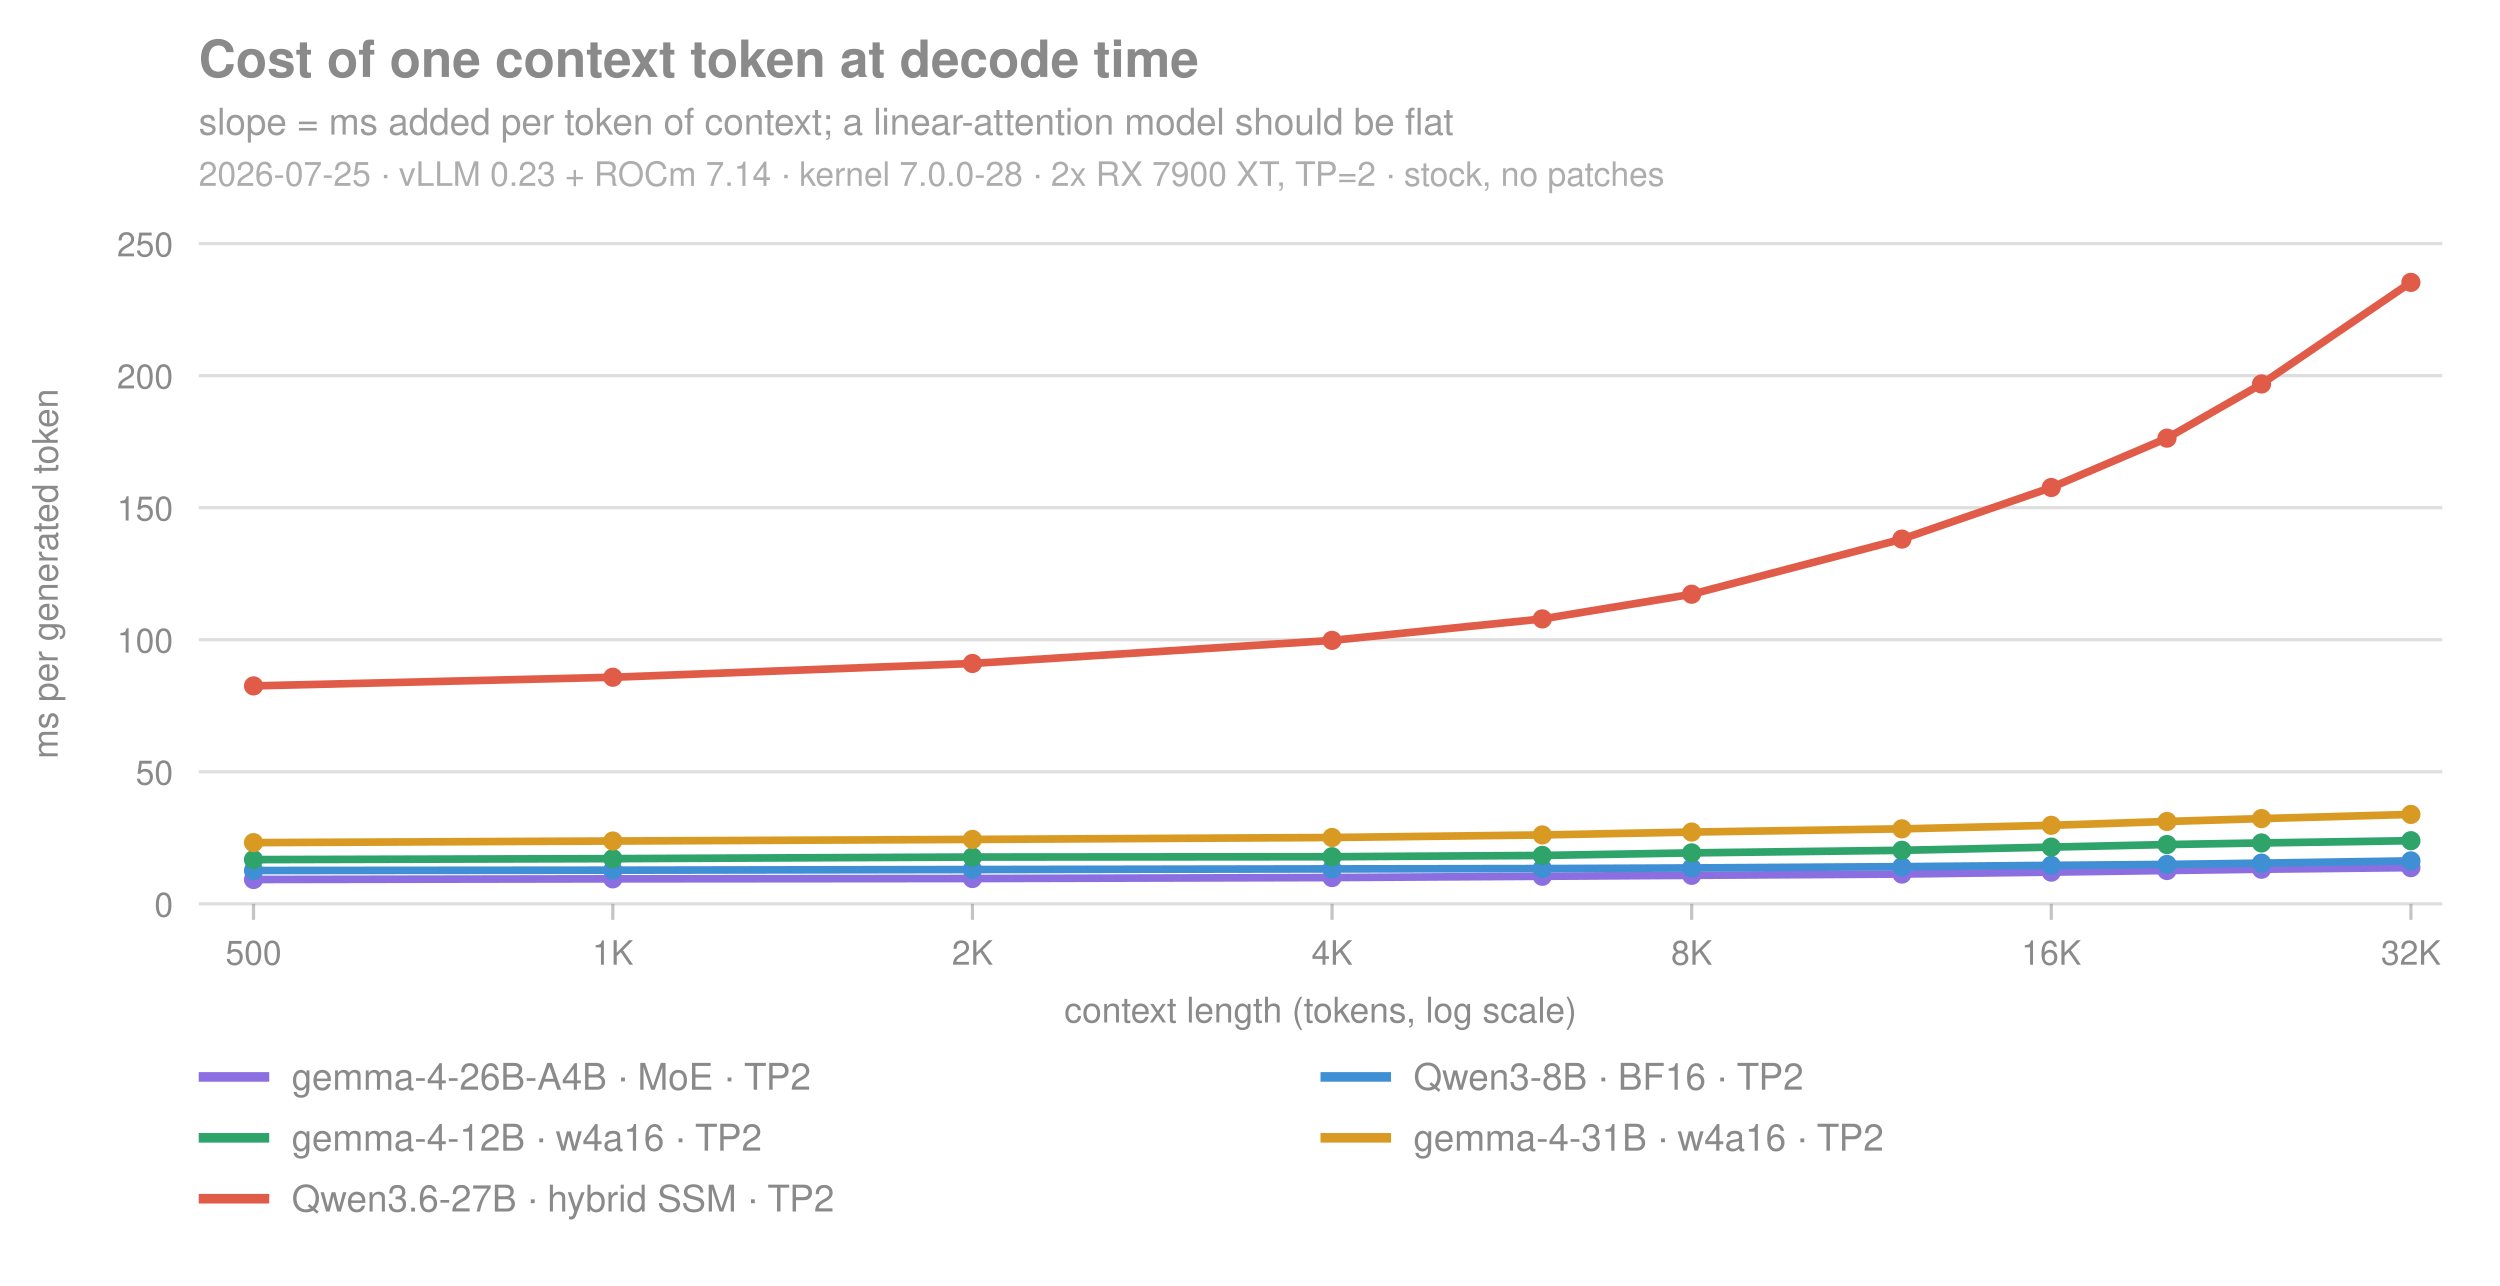
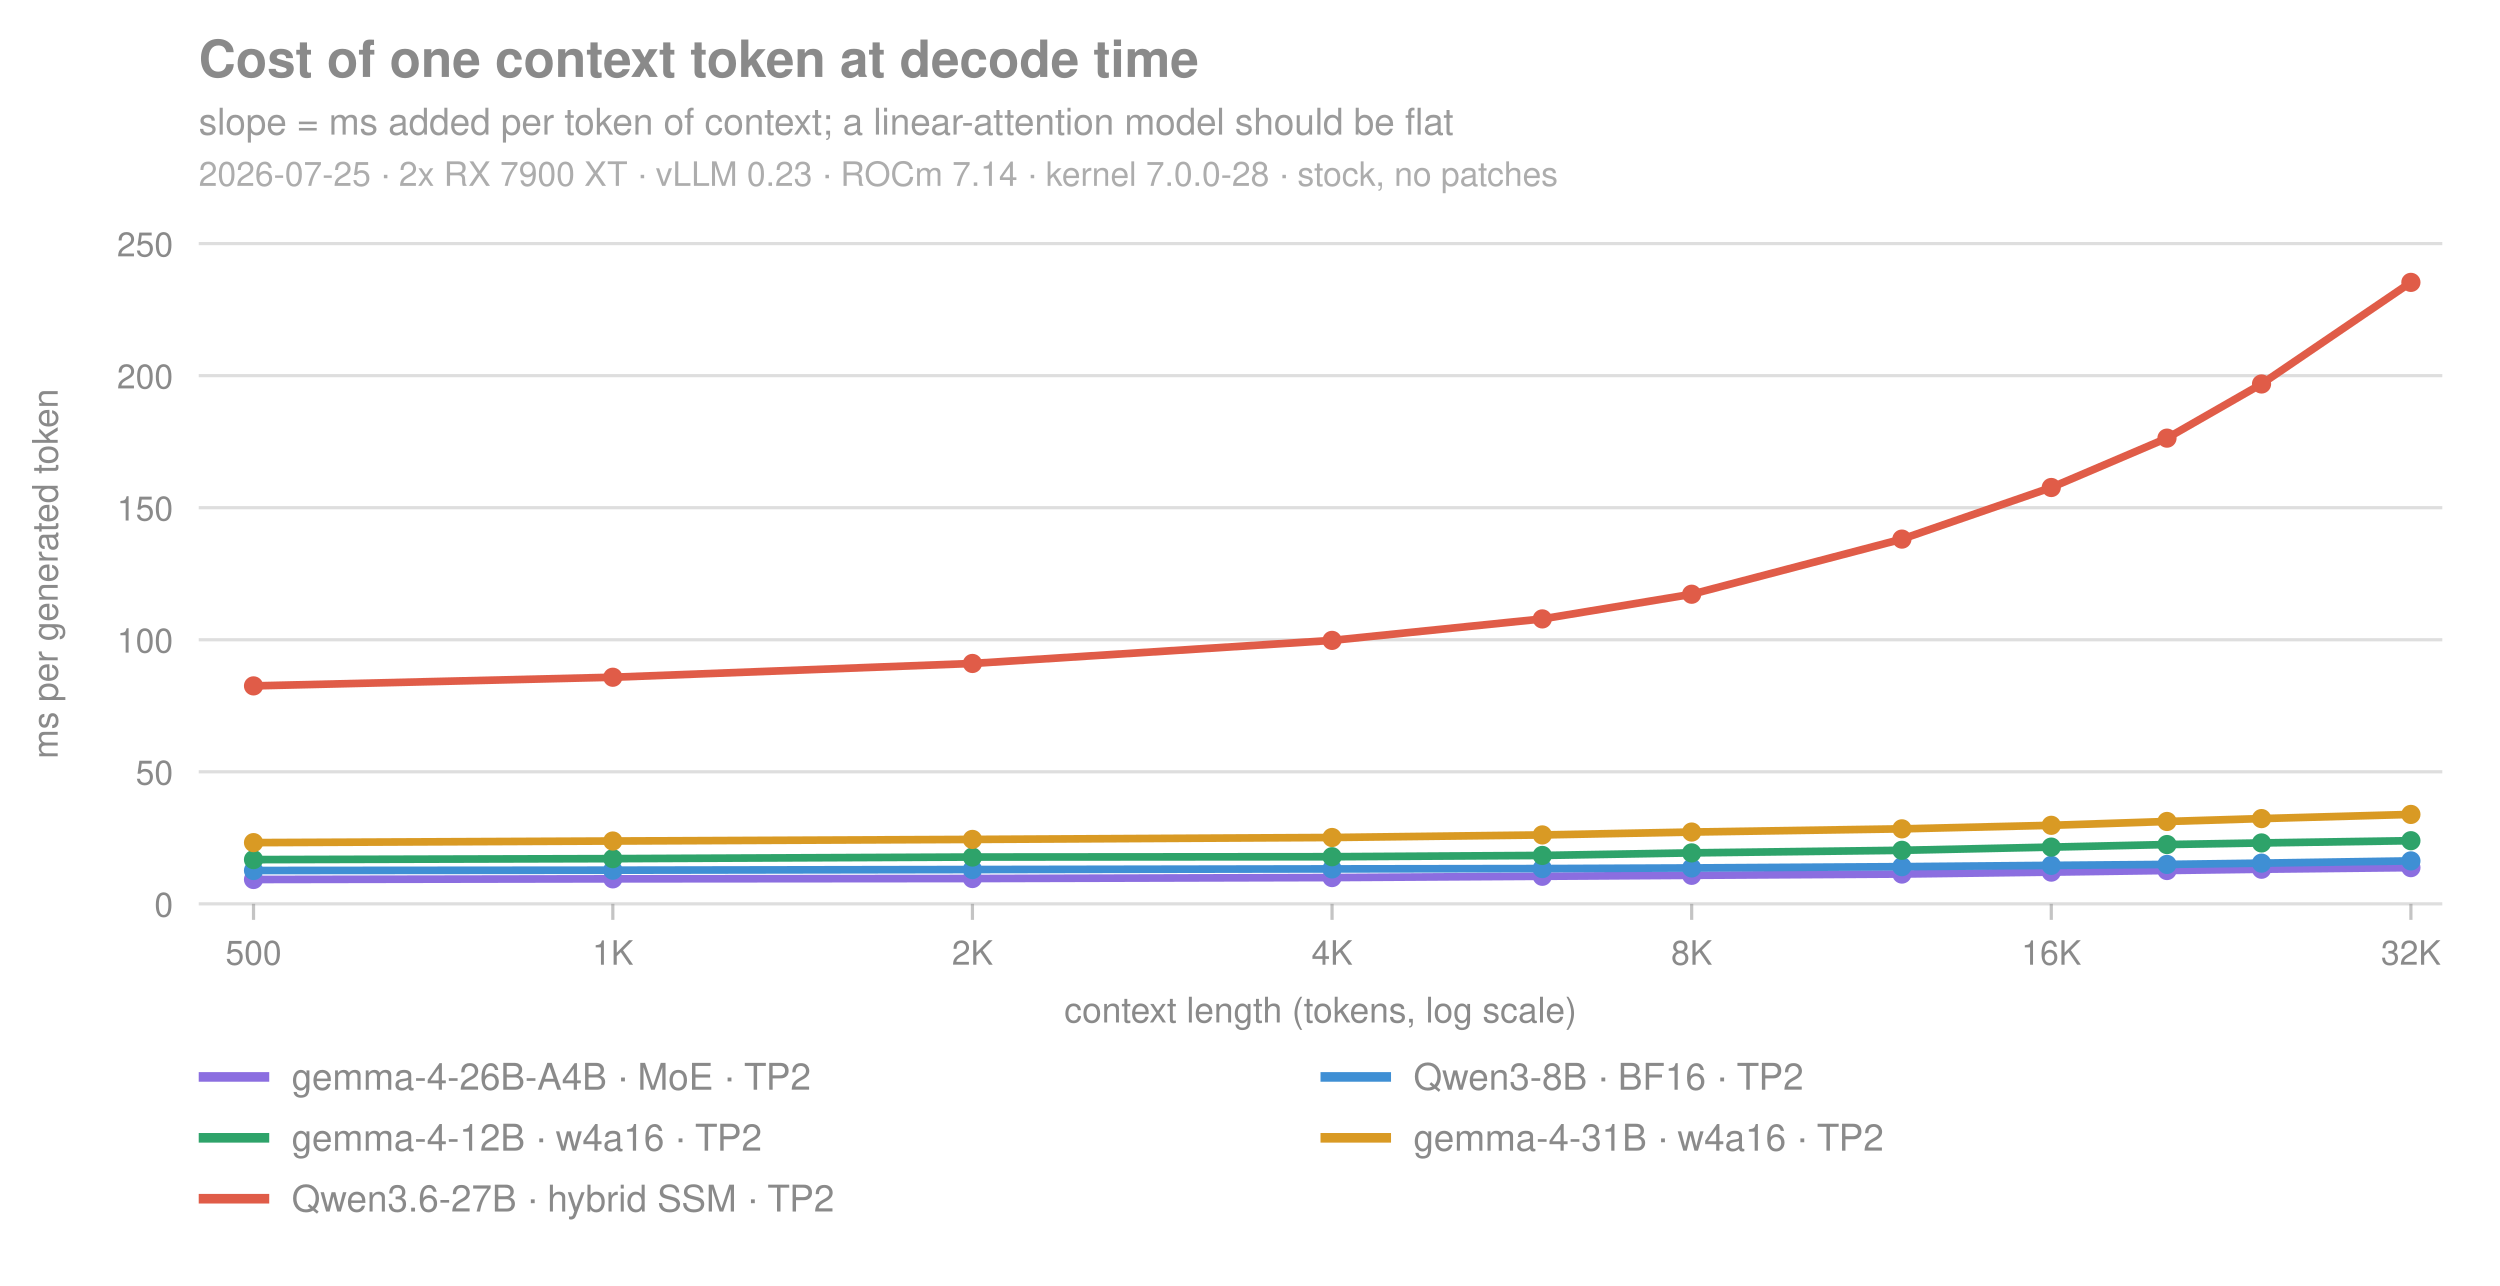
<svg xmlns="http://www.w3.org/2000/svg" viewBox="0 0 780 401" width="780" height="401" font-family="-apple-system,BlinkMacSystemFont,Segoe UI,Helvetica,Arial,sans-serif">
  <text x="62" y="24" font-size="16" font-weight="700" fill="#8a8a8a">Cost of one context token at decode time</text>
  <text x="62" y="42" font-size="11.5" fill="#8a8a8a" opacity=".85">slope = ms added per token of context; a linear-attention model should be flat</text>
-   <text x="62" y="58" font-size="10.5" fill="#8a8a8a" opacity=".7">2026-07-25 · vLLM 0.23 + ROCm 7.14 · kernel 7.0.0-28 · 2x RX 7900 XT, TP=2 · stock, no patches</text>
+   <text x="62" y="58" font-size="10.5" fill="#8a8a8a" opacity=".7">2026-07-25 · 2x RX 7900 XT · vLLM 0.23 · ROCm 7.14 · kernel 7.0.0-28 · stock, no patches</text>
  <line x1="62" y1="282.0" x2="762" y2="282.0" stroke="#8a8a8a" stroke-width="1" opacity=".28" />
  <text x="54" y="286.0" font-size="10.5" fill="#8a8a8a" text-anchor="end">0</text>
  <line x1="62" y1="240.8" x2="762" y2="240.8" stroke="#8a8a8a" stroke-width="1" opacity=".28" />
  <text x="54" y="244.8" font-size="10.5" fill="#8a8a8a" text-anchor="end">50</text>
  <line x1="62" y1="199.6" x2="762" y2="199.6" stroke="#8a8a8a" stroke-width="1" opacity=".28" />
  <text x="54" y="203.6" font-size="10.5" fill="#8a8a8a" text-anchor="end">100</text>
  <line x1="62" y1="158.4" x2="762" y2="158.4" stroke="#8a8a8a" stroke-width="1" opacity=".28" />
  <text x="54" y="162.4" font-size="10.5" fill="#8a8a8a" text-anchor="end">150</text>
  <line x1="62" y1="117.2" x2="762" y2="117.2" stroke="#8a8a8a" stroke-width="1" opacity=".28" />
  <text x="54" y="121.2" font-size="10.5" fill="#8a8a8a" text-anchor="end">200</text>
  <line x1="62" y1="76.0" x2="762" y2="76.0" stroke="#8a8a8a" stroke-width="1" opacity=".28" />
  <text x="54" y="80.0" font-size="10.5" fill="#8a8a8a" text-anchor="end">250</text>
  <line x1="79.1" y1="282" x2="79.1" y2="287" stroke="#8a8a8a" stroke-width="1" opacity=".5" />
  <text x="79.1" y="301" font-size="10.5" fill="#8a8a8a" text-anchor="middle">500</text>
  <line x1="191.2" y1="282" x2="191.2" y2="287" stroke="#8a8a8a" stroke-width="1" opacity=".5" />
  <text x="191.2" y="301" font-size="10.5" fill="#8a8a8a" text-anchor="middle">1K</text>
  <line x1="303.4" y1="282" x2="303.4" y2="287" stroke="#8a8a8a" stroke-width="1" opacity=".5" />
  <text x="303.4" y="301" font-size="10.5" fill="#8a8a8a" text-anchor="middle">2K</text>
  <line x1="415.6" y1="282" x2="415.6" y2="287" stroke="#8a8a8a" stroke-width="1" opacity=".5" />
  <text x="415.6" y="301" font-size="10.5" fill="#8a8a8a" text-anchor="middle">4K</text>
  <line x1="527.8" y1="282" x2="527.8" y2="287" stroke="#8a8a8a" stroke-width="1" opacity=".5" />
  <text x="527.8" y="301" font-size="10.5" fill="#8a8a8a" text-anchor="middle">8K</text>
  <line x1="640.0" y1="282" x2="640.0" y2="287" stroke="#8a8a8a" stroke-width="1" opacity=".5" />
  <text x="640.0" y="301" font-size="10.5" fill="#8a8a8a" text-anchor="middle">16K</text>
  <line x1="752.2" y1="282" x2="752.2" y2="287" stroke="#8a8a8a" stroke-width="1" opacity=".5" />
  <text x="752.2" y="301" font-size="10.5" fill="#8a8a8a" text-anchor="middle">32K</text>
  <text x="18" y="179" font-size="11" fill="#8a8a8a" text-anchor="middle" transform="rotate(-90 18 179)">ms per generated token</text>
  <text x="412" y="319" font-size="11" fill="#8a8a8a" text-anchor="middle">context length (tokens, log scale)</text>
  <polyline points="79.1,274.4 191.2,274.2 303.4,274.1 415.6,273.8 481.2,273.4 527.8,273.1 593.4,272.7 640.0,272.1 676.1,271.6 705.6,271.2 752.2,270.7" fill="none" stroke="#8b6ee0" stroke-width="2.4" stroke-linejoin="round" stroke-linecap="round" />
  <circle cx="79.1" cy="274.4" r="3" fill="#8b6ee0" />
  <circle cx="191.2" cy="274.2" r="3" fill="#8b6ee0" />
  <circle cx="303.4" cy="274.1" r="3" fill="#8b6ee0" />
  <circle cx="415.6" cy="273.8" r="3" fill="#8b6ee0" />
  <circle cx="481.2" cy="273.4" r="3" fill="#8b6ee0" />
  <circle cx="527.8" cy="273.1" r="3" fill="#8b6ee0" />
  <circle cx="593.4" cy="272.7" r="3" fill="#8b6ee0" />
  <circle cx="640.0" cy="272.1" r="3" fill="#8b6ee0" />
  <circle cx="676.1" cy="271.6" r="3" fill="#8b6ee0" />
  <circle cx="705.6" cy="271.2" r="3" fill="#8b6ee0" />
  <circle cx="752.2" cy="270.7" r="3" fill="#8b6ee0" />
  <polyline points="79.1,271.6 191.2,271.5 303.4,271.3 415.6,271.1 481.2,271.0 527.8,270.8 593.4,270.4 640.0,270.0 676.1,269.7 705.6,269.3 752.2,268.6" fill="none" stroke="#3f8fd4" stroke-width="2.4" stroke-linejoin="round" stroke-linecap="round" />
  <circle cx="79.1" cy="271.6" r="3" fill="#3f8fd4" />
  <circle cx="191.2" cy="271.5" r="3" fill="#3f8fd4" />
  <circle cx="303.4" cy="271.3" r="3" fill="#3f8fd4" />
  <circle cx="415.6" cy="271.1" r="3" fill="#3f8fd4" />
  <circle cx="481.2" cy="271.0" r="3" fill="#3f8fd4" />
  <circle cx="527.8" cy="270.8" r="3" fill="#3f8fd4" />
  <circle cx="593.4" cy="270.4" r="3" fill="#3f8fd4" />
  <circle cx="640.0" cy="270.0" r="3" fill="#3f8fd4" />
  <circle cx="676.1" cy="269.7" r="3" fill="#3f8fd4" />
  <circle cx="705.6" cy="269.3" r="3" fill="#3f8fd4" />
  <circle cx="752.2" cy="268.6" r="3" fill="#3f8fd4" />
  <polyline points="79.1,268.2 191.2,267.9 303.4,267.4 415.6,267.3 481.2,266.9 527.8,266.1 593.4,265.3 640.0,264.3 676.1,263.5 705.6,263.0 752.2,262.3" fill="none" stroke="#2ea36a" stroke-width="2.4" stroke-linejoin="round" stroke-linecap="round" />
  <circle cx="79.1" cy="268.2" r="3" fill="#2ea36a" />
  <circle cx="191.2" cy="267.9" r="3" fill="#2ea36a" />
  <circle cx="303.4" cy="267.4" r="3" fill="#2ea36a" />
  <circle cx="415.6" cy="267.3" r="3" fill="#2ea36a" />
  <circle cx="481.2" cy="266.9" r="3" fill="#2ea36a" />
  <circle cx="527.8" cy="266.1" r="3" fill="#2ea36a" />
  <circle cx="593.4" cy="265.3" r="3" fill="#2ea36a" />
  <circle cx="640.0" cy="264.3" r="3" fill="#2ea36a" />
  <circle cx="676.1" cy="263.5" r="3" fill="#2ea36a" />
  <circle cx="705.6" cy="263.0" r="3" fill="#2ea36a" />
  <circle cx="752.2" cy="262.3" r="3" fill="#2ea36a" />
  <polyline points="79.1,262.9 191.2,262.4 303.4,261.9 415.6,261.3 481.2,260.5 527.8,259.6 593.4,258.6 640.0,257.5 676.1,256.3 705.6,255.4 752.2,254.1" fill="none" stroke="#d99a24" stroke-width="2.4" stroke-linejoin="round" stroke-linecap="round" />
  <circle cx="79.1" cy="262.9" r="3" fill="#d99a24" />
  <circle cx="191.2" cy="262.4" r="3" fill="#d99a24" />
  <circle cx="303.4" cy="261.9" r="3" fill="#d99a24" />
  <circle cx="415.6" cy="261.3" r="3" fill="#d99a24" />
  <circle cx="481.2" cy="260.5" r="3" fill="#d99a24" />
  <circle cx="527.8" cy="259.6" r="3" fill="#d99a24" />
  <circle cx="593.4" cy="258.6" r="3" fill="#d99a24" />
  <circle cx="640.0" cy="257.5" r="3" fill="#d99a24" />
  <circle cx="676.1" cy="256.3" r="3" fill="#d99a24" />
  <circle cx="705.6" cy="255.4" r="3" fill="#d99a24" />
  <circle cx="752.2" cy="254.1" r="3" fill="#d99a24" />
  <polyline points="79.1,214.0 191.2,211.3 303.4,207.0 415.6,199.8 481.2,193.1 527.8,185.4 593.4,168.2 640.0,152.1 676.1,136.7 705.6,119.8 752.2,88.1" fill="none" stroke="#e05c48" stroke-width="2.4" stroke-linejoin="round" stroke-linecap="round" />
  <circle cx="79.1" cy="214.0" r="3" fill="#e05c48" />
  <circle cx="191.2" cy="211.3" r="3" fill="#e05c48" />
  <circle cx="303.4" cy="207.0" r="3" fill="#e05c48" />
  <circle cx="415.6" cy="199.8" r="3" fill="#e05c48" />
  <circle cx="481.2" cy="193.1" r="3" fill="#e05c48" />
  <circle cx="527.8" cy="185.4" r="3" fill="#e05c48" />
  <circle cx="593.4" cy="168.2" r="3" fill="#e05c48" />
  <circle cx="640.0" cy="152.1" r="3" fill="#e05c48" />
  <circle cx="676.1" cy="136.7" r="3" fill="#e05c48" />
  <circle cx="705.6" cy="119.8" r="3" fill="#e05c48" />
  <circle cx="752.2" cy="88.1" r="3" fill="#e05c48" />
  <line x1="62.0" y1="336" x2="84.0" y2="336" stroke="#8b6ee0" stroke-width="3" />
  <text x="91.0" y="340" font-size="11.5" fill="#8a8a8a">gemma-4-26B-A4B · MoE · TP2</text>
  <line x1="412.0" y1="336" x2="434.0" y2="336" stroke="#3f8fd4" stroke-width="3" />
  <text x="441.0" y="340" font-size="11.5" fill="#8a8a8a">Qwen3-8B · BF16 · TP2</text>
  <line x1="62.0" y1="355" x2="84.0" y2="355" stroke="#2ea36a" stroke-width="3" />
  <text x="91.0" y="359" font-size="11.5" fill="#8a8a8a">gemma-4-12B · w4a16 · TP2</text>
  <line x1="412.0" y1="355" x2="434.0" y2="355" stroke="#d99a24" stroke-width="3" />
  <text x="441.0" y="359" font-size="11.5" fill="#8a8a8a">gemma-4-31B · w4a16 · TP2</text>
  <line x1="62.0" y1="374" x2="84.0" y2="374" stroke="#e05c48" stroke-width="3" />
  <text x="91.0" y="378" font-size="11.5" fill="#8a8a8a">Qwen3.6-27B · hybrid SSM · TP2</text>
</svg>
